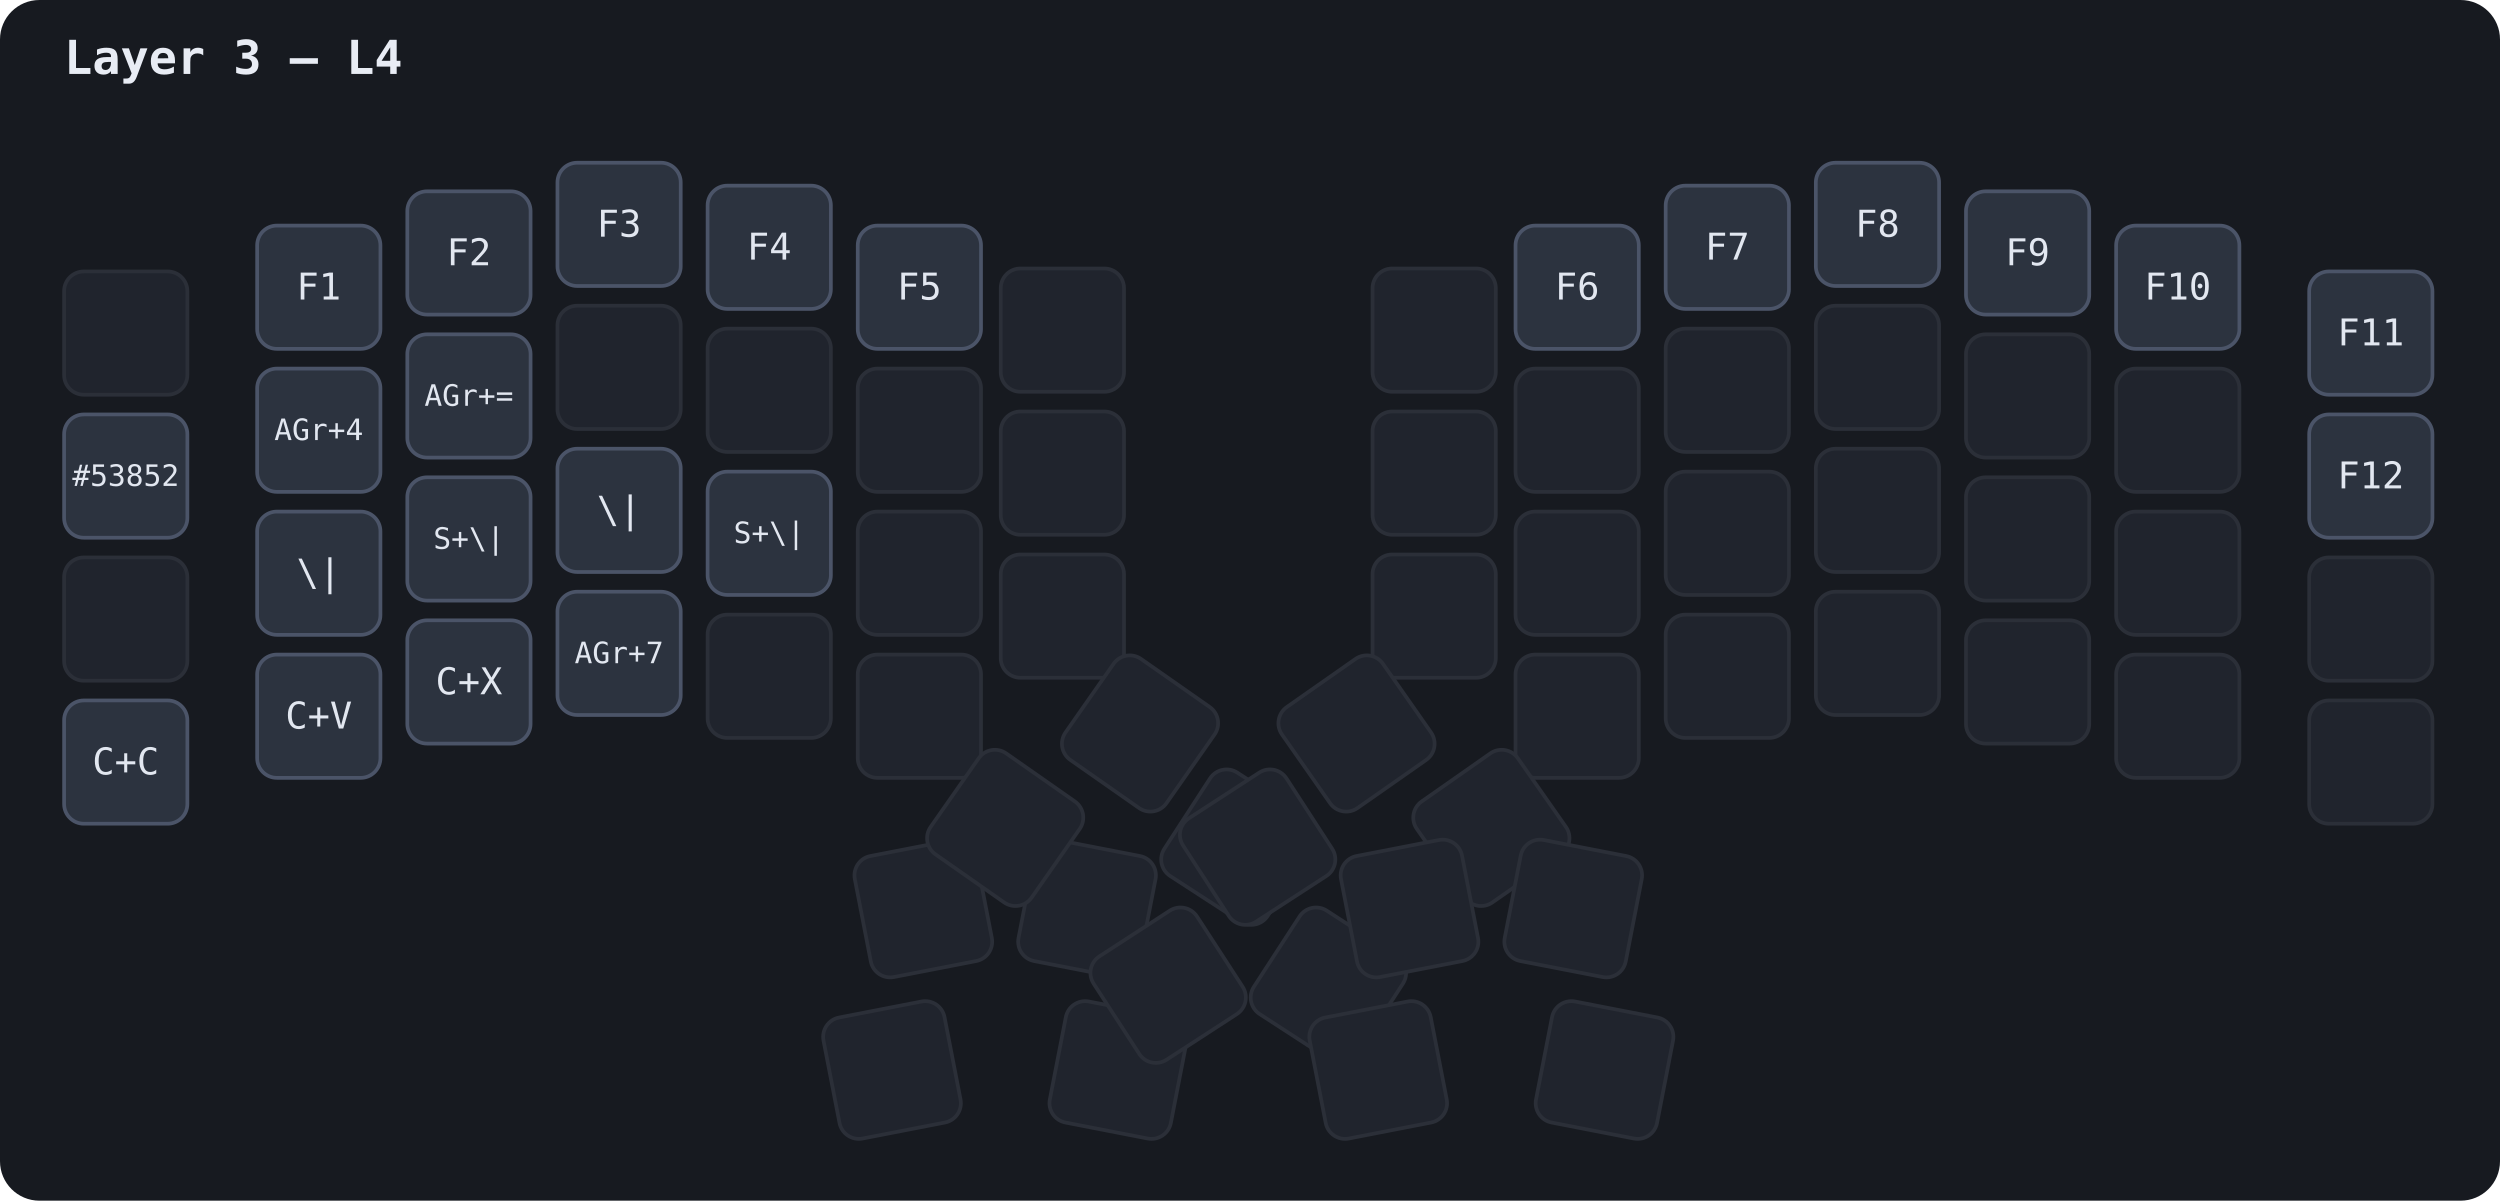
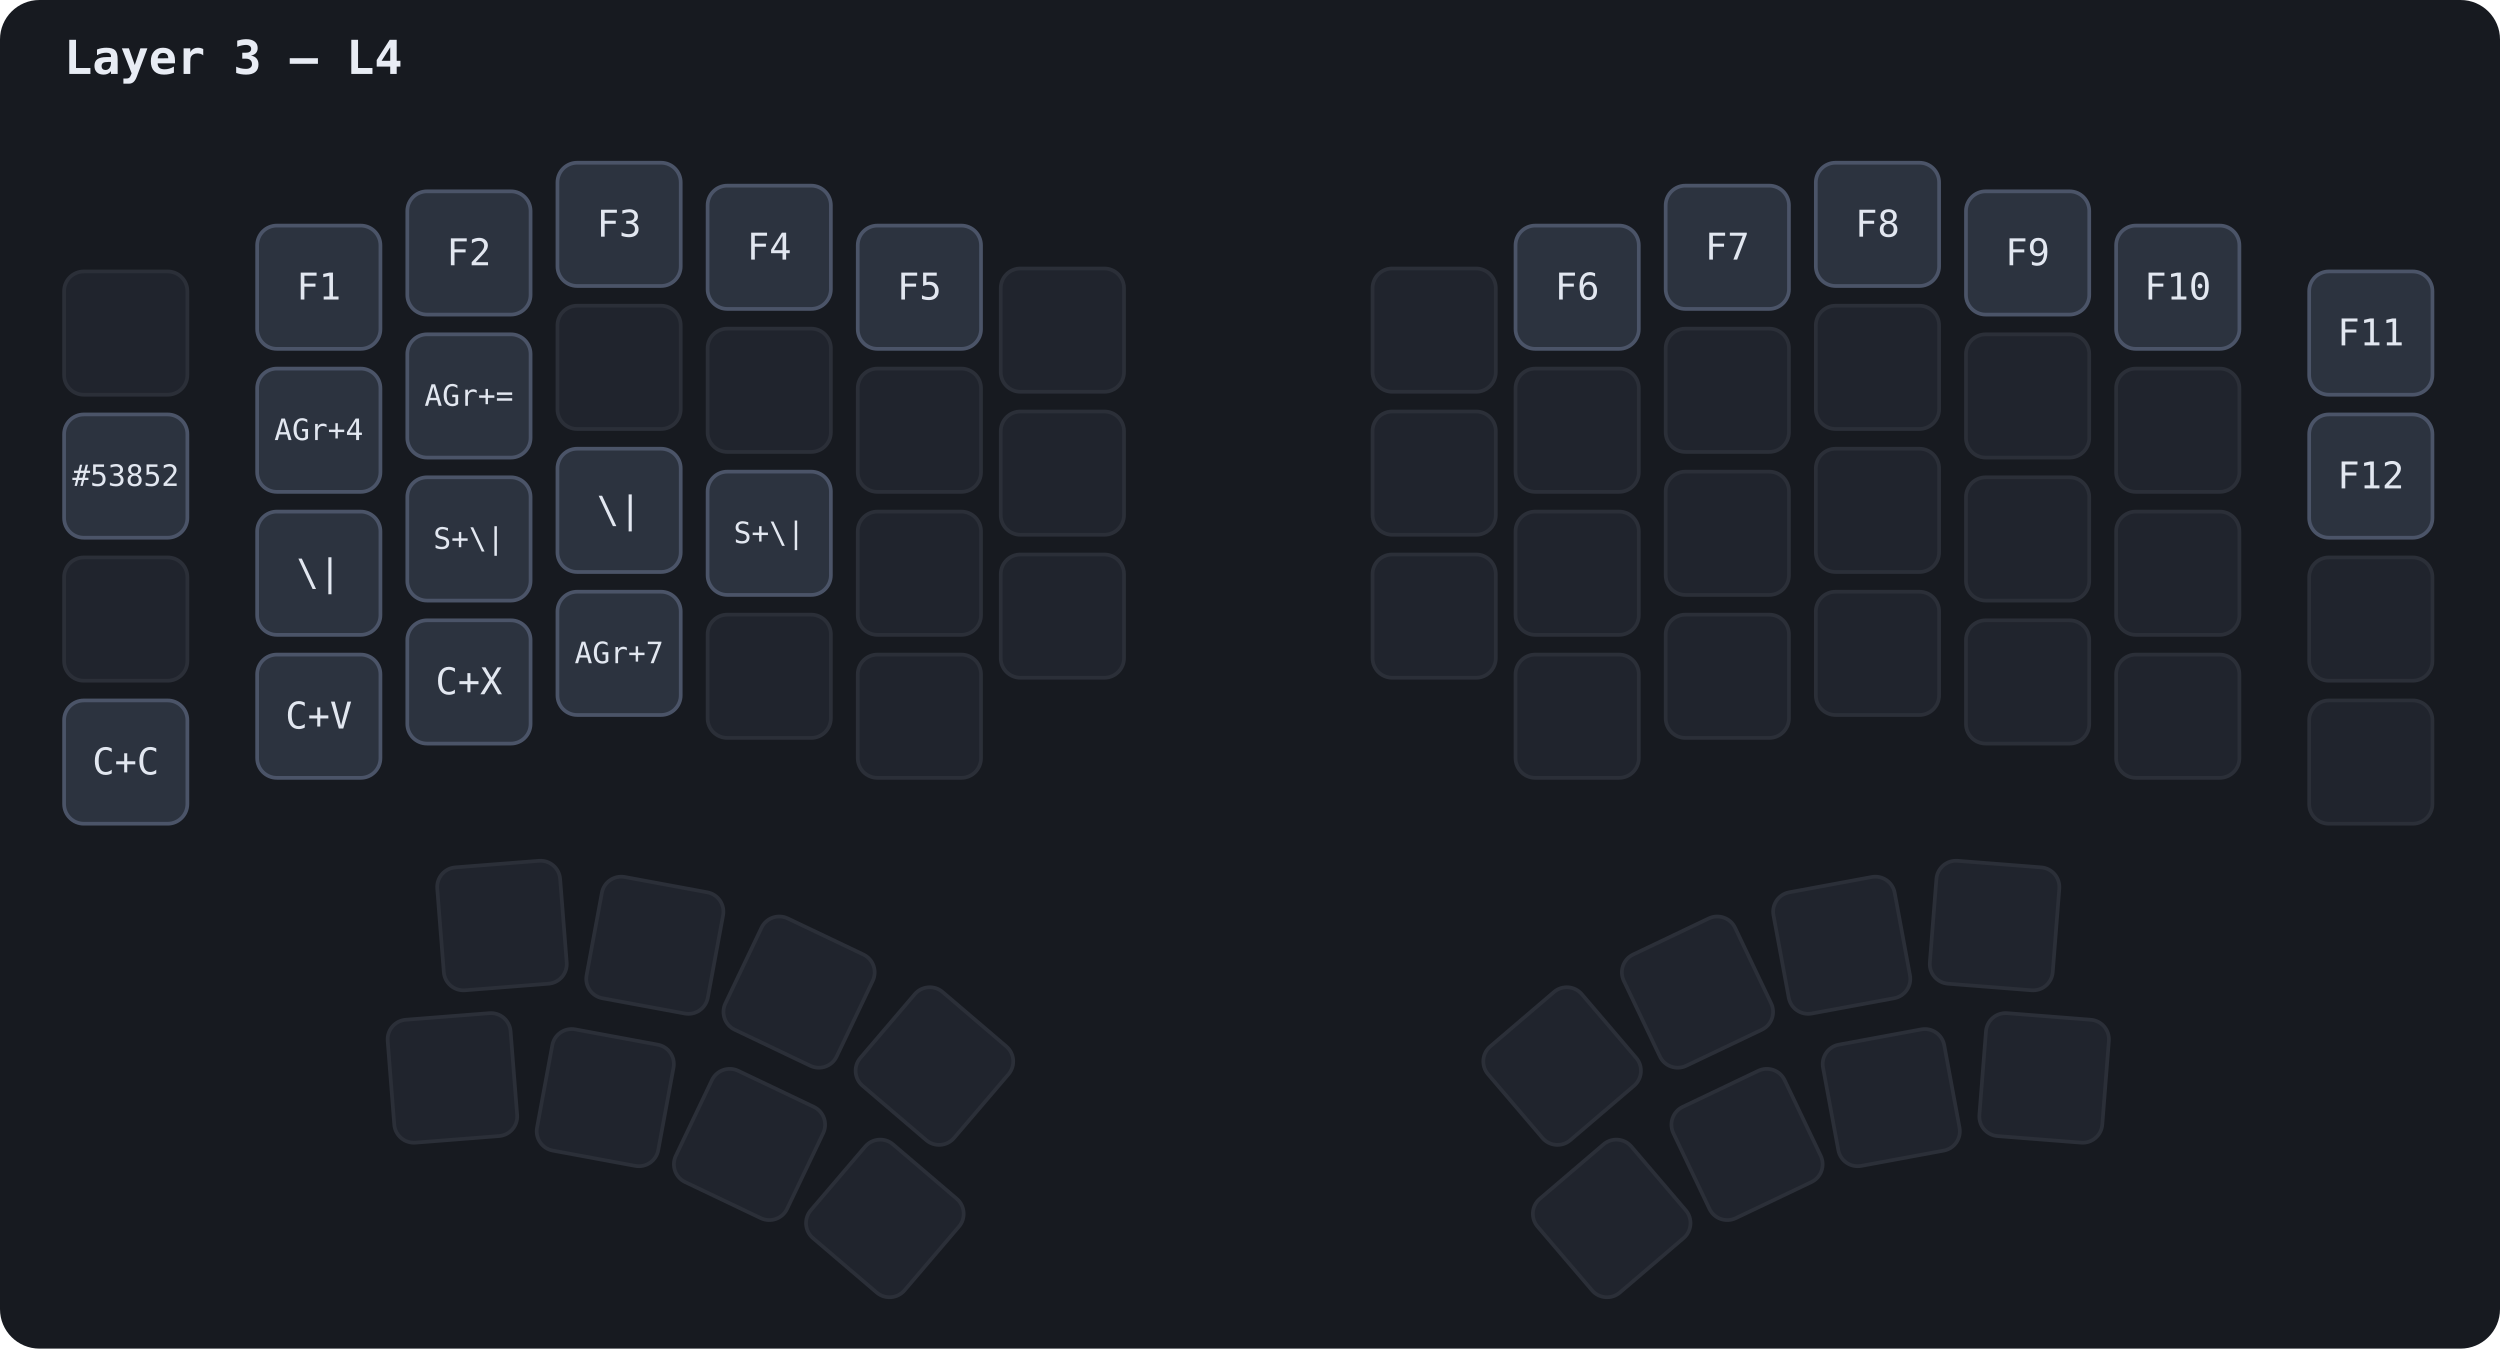
- <svg xmlns="http://www.w3.org/2000/svg" width="1014" height="487" viewBox="0 0 1014 487" font-family="ui-monospace,Menlo,monospace">
-   <rect width="1014" height="487" rx="16" fill="#171a20" />
+ <svg xmlns="http://www.w3.org/2000/svg" width="1014" height="547" viewBox="0 0 1014 547" font-family="ui-monospace,Menlo,monospace">
+   <rect width="1014" height="547" rx="16" fill="#171a20" />
  <text x="26" y="30" fill="#e8ecf4" font-size="19" font-weight="700">Layer 3 — L4</text>
  <rect x="26.0" y="110.1" width="50" height="50" rx="8" fill="#20242d" stroke="#2b2f38" stroke-width="1.5" />
  <rect x="104.3" y="91.5" width="50" height="50" rx="8" fill="#2c333f" stroke="#4b5468" stroke-width="1.5" />
  <text x="129.3" y="121.5" text-anchor="middle" fill="#e2e7f0" font-size="15">F1</text>
  <rect x="165.2" y="77.6" width="50" height="50" rx="8" fill="#2c333f" stroke="#4b5468" stroke-width="1.5" />
  <text x="190.2" y="107.6" text-anchor="middle" fill="#e2e7f0" font-size="15">F2</text>
  <rect x="226.1" y="66.0" width="50" height="50" rx="8" fill="#2c333f" stroke="#4b5468" stroke-width="1.5" />
  <text x="251.1" y="96.0" text-anchor="middle" fill="#e2e7f0" font-size="15">F3</text>
  <rect x="287.0" y="75.3" width="50" height="50" rx="8" fill="#2c333f" stroke="#4b5468" stroke-width="1.5" />
  <text x="312.0" y="105.3" text-anchor="middle" fill="#e2e7f0" font-size="15">F4</text>
  <rect x="347.9" y="91.5" width="50" height="50" rx="8" fill="#2c333f" stroke="#4b5468" stroke-width="1.5" />
  <text x="372.9" y="121.5" text-anchor="middle" fill="#e2e7f0" font-size="15">F5</text>
  <rect x="405.9" y="108.9" width="50" height="50" rx="8" fill="#20242d" stroke="#2b2f38" stroke-width="1.5" />
  <rect x="556.7" y="108.9" width="50" height="50" rx="8" fill="#20242d" stroke="#2b2f38" stroke-width="1.5" />
  <rect x="614.7" y="91.5" width="50" height="50" rx="8" fill="#2c333f" stroke="#4b5468" stroke-width="1.5" />
  <text x="639.7" y="121.5" text-anchor="middle" fill="#e2e7f0" font-size="15">F6</text>
  <rect x="675.6" y="75.3" width="50" height="50" rx="8" fill="#2c333f" stroke="#4b5468" stroke-width="1.5" />
  <text x="700.6" y="105.3" text-anchor="middle" fill="#e2e7f0" font-size="15">F7</text>
  <rect x="736.5" y="66.0" width="50" height="50" rx="8" fill="#2c333f" stroke="#4b5468" stroke-width="1.5" />
  <text x="761.5" y="96.0" text-anchor="middle" fill="#e2e7f0" font-size="15">F8</text>
  <rect x="797.4" y="77.6" width="50" height="50" rx="8" fill="#2c333f" stroke="#4b5468" stroke-width="1.5" />
  <text x="822.4" y="107.6" text-anchor="middle" fill="#e2e7f0" font-size="15">F9</text>
  <rect x="858.3" y="91.5" width="50" height="50" rx="8" fill="#2c333f" stroke="#4b5468" stroke-width="1.5" />
  <text x="883.3" y="121.5" text-anchor="middle" fill="#e2e7f0" font-size="15">F10</text>
  <rect x="936.6" y="110.1" width="50" height="50" rx="8" fill="#2c333f" stroke="#4b5468" stroke-width="1.5" />
  <text x="961.6" y="140.1" text-anchor="middle" fill="#e2e7f0" font-size="15">F11</text>
  <rect x="26.0" y="168.1" width="50" height="50" rx="8" fill="#2c333f" stroke="#4b5468" stroke-width="1.5" />
  <text x="51.0" y="197.1" text-anchor="middle" fill="#e2e7f0" font-size="12">#53852</text>
  <rect x="104.3" y="149.5" width="50" height="50" rx="8" fill="#2c333f" stroke="#4b5468" stroke-width="1.5" />
  <text x="129.3" y="178.5" text-anchor="middle" fill="#e2e7f0" font-size="12">AGr+4</text>
  <rect x="165.2" y="135.6" width="50" height="50" rx="8" fill="#2c333f" stroke="#4b5468" stroke-width="1.5" />
  <text x="190.2" y="164.6" text-anchor="middle" fill="#e2e7f0" font-size="12">AGr+=</text>
  <rect x="226.1" y="124.0" width="50" height="50" rx="8" fill="#20242d" stroke="#2b2f38" stroke-width="1.5" />
  <rect x="287.0" y="133.3" width="50" height="50" rx="8" fill="#20242d" stroke="#2b2f38" stroke-width="1.5" />
  <rect x="347.9" y="149.5" width="50" height="50" rx="8" fill="#20242d" stroke="#2b2f38" stroke-width="1.5" />
  <rect x="405.9" y="166.9" width="50" height="50" rx="8" fill="#20242d" stroke="#2b2f38" stroke-width="1.5" />
  <rect x="556.7" y="166.9" width="50" height="50" rx="8" fill="#20242d" stroke="#2b2f38" stroke-width="1.5" />
  <rect x="614.7" y="149.5" width="50" height="50" rx="8" fill="#20242d" stroke="#2b2f38" stroke-width="1.5" />
  <rect x="675.6" y="133.3" width="50" height="50" rx="8" fill="#20242d" stroke="#2b2f38" stroke-width="1.5" />
  <rect x="736.5" y="124.0" width="50" height="50" rx="8" fill="#20242d" stroke="#2b2f38" stroke-width="1.5" />
  <rect x="797.4" y="135.6" width="50" height="50" rx="8" fill="#20242d" stroke="#2b2f38" stroke-width="1.5" />
  <rect x="858.3" y="149.5" width="50" height="50" rx="8" fill="#20242d" stroke="#2b2f38" stroke-width="1.5" />
  <rect x="936.6" y="168.1" width="50" height="50" rx="8" fill="#2c333f" stroke="#4b5468" stroke-width="1.5" />
  <text x="961.6" y="198.1" text-anchor="middle" fill="#e2e7f0" font-size="15">F12</text>
  <rect x="26.0" y="226.1" width="50" height="50" rx="8" fill="#20242d" stroke="#2b2f38" stroke-width="1.5" />
  <rect x="104.3" y="207.5" width="50" height="50" rx="8" fill="#2c333f" stroke="#4b5468" stroke-width="1.5" />
  <text x="129.3" y="237.5" text-anchor="middle" fill="#e2e7f0" font-size="15">\|</text>
  <rect x="165.2" y="193.6" width="50" height="50" rx="8" fill="#2c333f" stroke="#4b5468" stroke-width="1.5" />
  <text x="190.2" y="222.6" text-anchor="middle" fill="#e2e7f0" font-size="12">S+\|</text>
  <rect x="226.1" y="182.0" width="50" height="50" rx="8" fill="#2c333f" stroke="#4b5468" stroke-width="1.5" />
  <text x="251.1" y="212.0" text-anchor="middle" fill="#e2e7f0" font-size="15">\|</text>
  <rect x="287.0" y="191.3" width="50" height="50" rx="8" fill="#2c333f" stroke="#4b5468" stroke-width="1.5" />
  <text x="312.0" y="220.3" text-anchor="middle" fill="#e2e7f0" font-size="12">S+\|</text>
  <rect x="347.9" y="207.5" width="50" height="50" rx="8" fill="#20242d" stroke="#2b2f38" stroke-width="1.5" />
  <rect x="405.9" y="224.9" width="50" height="50" rx="8" fill="#20242d" stroke="#2b2f38" stroke-width="1.5" />
  <rect x="556.7" y="224.9" width="50" height="50" rx="8" fill="#20242d" stroke="#2b2f38" stroke-width="1.5" />
  <rect x="614.7" y="207.5" width="50" height="50" rx="8" fill="#20242d" stroke="#2b2f38" stroke-width="1.5" />
  <rect x="675.6" y="191.3" width="50" height="50" rx="8" fill="#20242d" stroke="#2b2f38" stroke-width="1.5" />
  <rect x="736.5" y="182.0" width="50" height="50" rx="8" fill="#20242d" stroke="#2b2f38" stroke-width="1.5" />
  <rect x="797.4" y="193.6" width="50" height="50" rx="8" fill="#20242d" stroke="#2b2f38" stroke-width="1.5" />
  <rect x="858.3" y="207.5" width="50" height="50" rx="8" fill="#20242d" stroke="#2b2f38" stroke-width="1.5" />
  <rect x="936.6" y="226.1" width="50" height="50" rx="8" fill="#20242d" stroke="#2b2f38" stroke-width="1.5" />
  <rect x="26.0" y="284.1" width="50" height="50" rx="8" fill="#2c333f" stroke="#4b5468" stroke-width="1.5" />
  <text x="51.0" y="314.1" text-anchor="middle" fill="#e2e7f0" font-size="15">C+C</text>
  <rect x="104.3" y="265.5" width="50" height="50" rx="8" fill="#2c333f" stroke="#4b5468" stroke-width="1.5" />
  <text x="129.3" y="295.5" text-anchor="middle" fill="#e2e7f0" font-size="15">C+V</text>
  <rect x="165.2" y="251.6" width="50" height="50" rx="8" fill="#2c333f" stroke="#4b5468" stroke-width="1.5" />
  <text x="190.2" y="281.6" text-anchor="middle" fill="#e2e7f0" font-size="15">C+X</text>
  <rect x="226.1" y="240.0" width="50" height="50" rx="8" fill="#2c333f" stroke="#4b5468" stroke-width="1.5" />
  <text x="251.1" y="269.0" text-anchor="middle" fill="#e2e7f0" font-size="12">AGr+7</text>
  <rect x="287.0" y="249.3" width="50" height="50" rx="8" fill="#20242d" stroke="#2b2f38" stroke-width="1.5" />
  <rect x="347.9" y="265.5" width="50" height="50" rx="8" fill="#20242d" stroke="#2b2f38" stroke-width="1.5" />
  <rect x="614.7" y="265.5" width="50" height="50" rx="8" fill="#20242d" stroke="#2b2f38" stroke-width="1.5" />
  <rect x="675.6" y="249.3" width="50" height="50" rx="8" fill="#20242d" stroke="#2b2f38" stroke-width="1.5" />
  <rect x="736.5" y="240.0" width="50" height="50" rx="8" fill="#20242d" stroke="#2b2f38" stroke-width="1.5" />
  <rect x="797.4" y="251.6" width="50" height="50" rx="8" fill="#20242d" stroke="#2b2f38" stroke-width="1.5" />
  <rect x="858.3" y="265.5" width="50" height="50" rx="8" fill="#20242d" stroke="#2b2f38" stroke-width="1.5" />
  <rect x="936.6" y="284.1" width="50" height="50" rx="8" fill="#20242d" stroke="#2b2f38" stroke-width="1.5" />
-   <rect x="349.5" y="343.5" width="50" height="50" rx="8" fill="#20242d" stroke="#2b2f38" stroke-width="1.5" transform="rotate(-11.0 374.5 368.5)" />
-   <rect x="415.9" y="343.5" width="50" height="50" rx="8" fill="#20242d" stroke="#2b2f38" stroke-width="1.5" transform="rotate(11.0 440.9 368.5)" />
-   <rect x="477.5" y="318.6" width="50" height="50" rx="8" fill="#20242d" stroke="#2b2f38" stroke-width="1.5" transform="rotate(33.0 502.5 343.6)" />
-   <rect x="525.2" y="272.5" width="50" height="50" rx="8" fill="#20242d" stroke="#2b2f38" stroke-width="1.5" transform="rotate(55.0 550.2 297.5)" />
-   <rect x="336.8" y="409.0" width="50" height="50" rx="8" fill="#20242d" stroke="#2b2f38" stroke-width="1.5" transform="rotate(-11.0 361.8 434.0)" />
-   <rect x="428.6" y="409.0" width="50" height="50" rx="8" fill="#20242d" stroke="#2b2f38" stroke-width="1.5" transform="rotate(11.0 453.6 434.0)" />
-   <rect x="513.8" y="374.6" width="50" height="50" rx="8" fill="#20242d" stroke="#2b2f38" stroke-width="1.5" transform="rotate(33.0 538.8 399.6)" />
-   <rect x="579.9" y="310.8" width="50" height="50" rx="8" fill="#20242d" stroke="#2b2f38" stroke-width="1.5" transform="rotate(55.0 604.9 335.8)" />
-   <rect x="613.1" y="343.5" width="50" height="50" rx="8" fill="#20242d" stroke="#2b2f38" stroke-width="1.5" transform="rotate(11.0 638.1 368.5)" />
-   <rect x="546.7" y="343.5" width="50" height="50" rx="8" fill="#20242d" stroke="#2b2f38" stroke-width="1.5" transform="rotate(-11.0 571.7 368.5)" />
-   <rect x="485.1" y="318.6" width="50" height="50" rx="8" fill="#20242d" stroke="#2b2f38" stroke-width="1.5" transform="rotate(-33.0 510.1 343.6)" />
-   <rect x="437.4" y="272.5" width="50" height="50" rx="8" fill="#20242d" stroke="#2b2f38" stroke-width="1.5" transform="rotate(-55.0 462.4 297.5)" />
-   <rect x="625.8" y="409.0" width="50" height="50" rx="8" fill="#20242d" stroke="#2b2f38" stroke-width="1.5" transform="rotate(11.0 650.8 434.0)" />
-   <rect x="534.0" y="409.0" width="50" height="50" rx="8" fill="#20242d" stroke="#2b2f38" stroke-width="1.5" transform="rotate(-11.0 559.0 434.0)" />
-   <rect x="448.8" y="374.6" width="50" height="50" rx="8" fill="#20242d" stroke="#2b2f38" stroke-width="1.5" transform="rotate(-33.0 473.8 399.6)" />
-   <rect x="382.7" y="310.8" width="50" height="50" rx="8" fill="#20242d" stroke="#2b2f38" stroke-width="1.5" transform="rotate(-55.0 407.7 335.8)" />
+   <rect x="178.6" y="350.4" width="50" height="50" rx="8" fill="#20242d" stroke="#2b2f38" stroke-width="1.5" transform="rotate(-4.5 203.6 375.4)" />
+   <rect x="240.6" y="358.4" width="50" height="50" rx="8" fill="#20242d" stroke="#2b2f38" stroke-width="1.5" transform="rotate(10.5 265.6 383.4)" />
+   <rect x="299.1" y="377.4" width="50" height="50" rx="8" fill="#20242d" stroke="#2b2f38" stroke-width="1.5" transform="rotate(25.5 324.1 402.4)" />
+   <rect x="354.0" y="407.4" width="50" height="50" rx="8" fill="#20242d" stroke="#2b2f38" stroke-width="1.5" transform="rotate(40.5 379.0 432.4)" />
+   <rect x="158.5" y="412.2" width="50" height="50" rx="8" fill="#20242d" stroke="#2b2f38" stroke-width="1.5" transform="rotate(-4.5 183.5 437.2)" />
+   <rect x="220.5" y="420.2" width="50" height="50" rx="8" fill="#20242d" stroke="#2b2f38" stroke-width="1.5" transform="rotate(10.5 245.5 445.2)" />
+   <rect x="279.0" y="439.2" width="50" height="50" rx="8" fill="#20242d" stroke="#2b2f38" stroke-width="1.5" transform="rotate(25.5 304.0 464.2)" />
+   <rect x="333.9" y="469.2" width="50" height="50" rx="8" fill="#20242d" stroke="#2b2f38" stroke-width="1.5" transform="rotate(40.5 358.9 494.2)" />
+   <rect x="784.0" y="350.4" width="50" height="50" rx="8" fill="#20242d" stroke="#2b2f38" stroke-width="1.5" transform="rotate(4.5 809.0 375.4)" />
+   <rect x="722.0" y="358.4" width="50" height="50" rx="8" fill="#20242d" stroke="#2b2f38" stroke-width="1.5" transform="rotate(-10.5 747.0 383.4)" />
+   <rect x="663.5" y="377.4" width="50" height="50" rx="8" fill="#20242d" stroke="#2b2f38" stroke-width="1.5" transform="rotate(-25.5 688.5 402.4)" />
+   <rect x="608.6" y="407.4" width="50" height="50" rx="8" fill="#20242d" stroke="#2b2f38" stroke-width="1.5" transform="rotate(-40.5 633.6 432.4)" />
+   <rect x="804.1" y="412.2" width="50" height="50" rx="8" fill="#20242d" stroke="#2b2f38" stroke-width="1.5" transform="rotate(4.5 829.1 437.2)" />
+   <rect x="742.1" y="420.2" width="50" height="50" rx="8" fill="#20242d" stroke="#2b2f38" stroke-width="1.5" transform="rotate(-10.5 767.1 445.2)" />
+   <rect x="683.6" y="439.2" width="50" height="50" rx="8" fill="#20242d" stroke="#2b2f38" stroke-width="1.5" transform="rotate(-25.5 708.6 464.2)" />
+   <rect x="628.7" y="469.2" width="50" height="50" rx="8" fill="#20242d" stroke="#2b2f38" stroke-width="1.5" transform="rotate(-40.5 653.7 494.2)" />
</svg>
